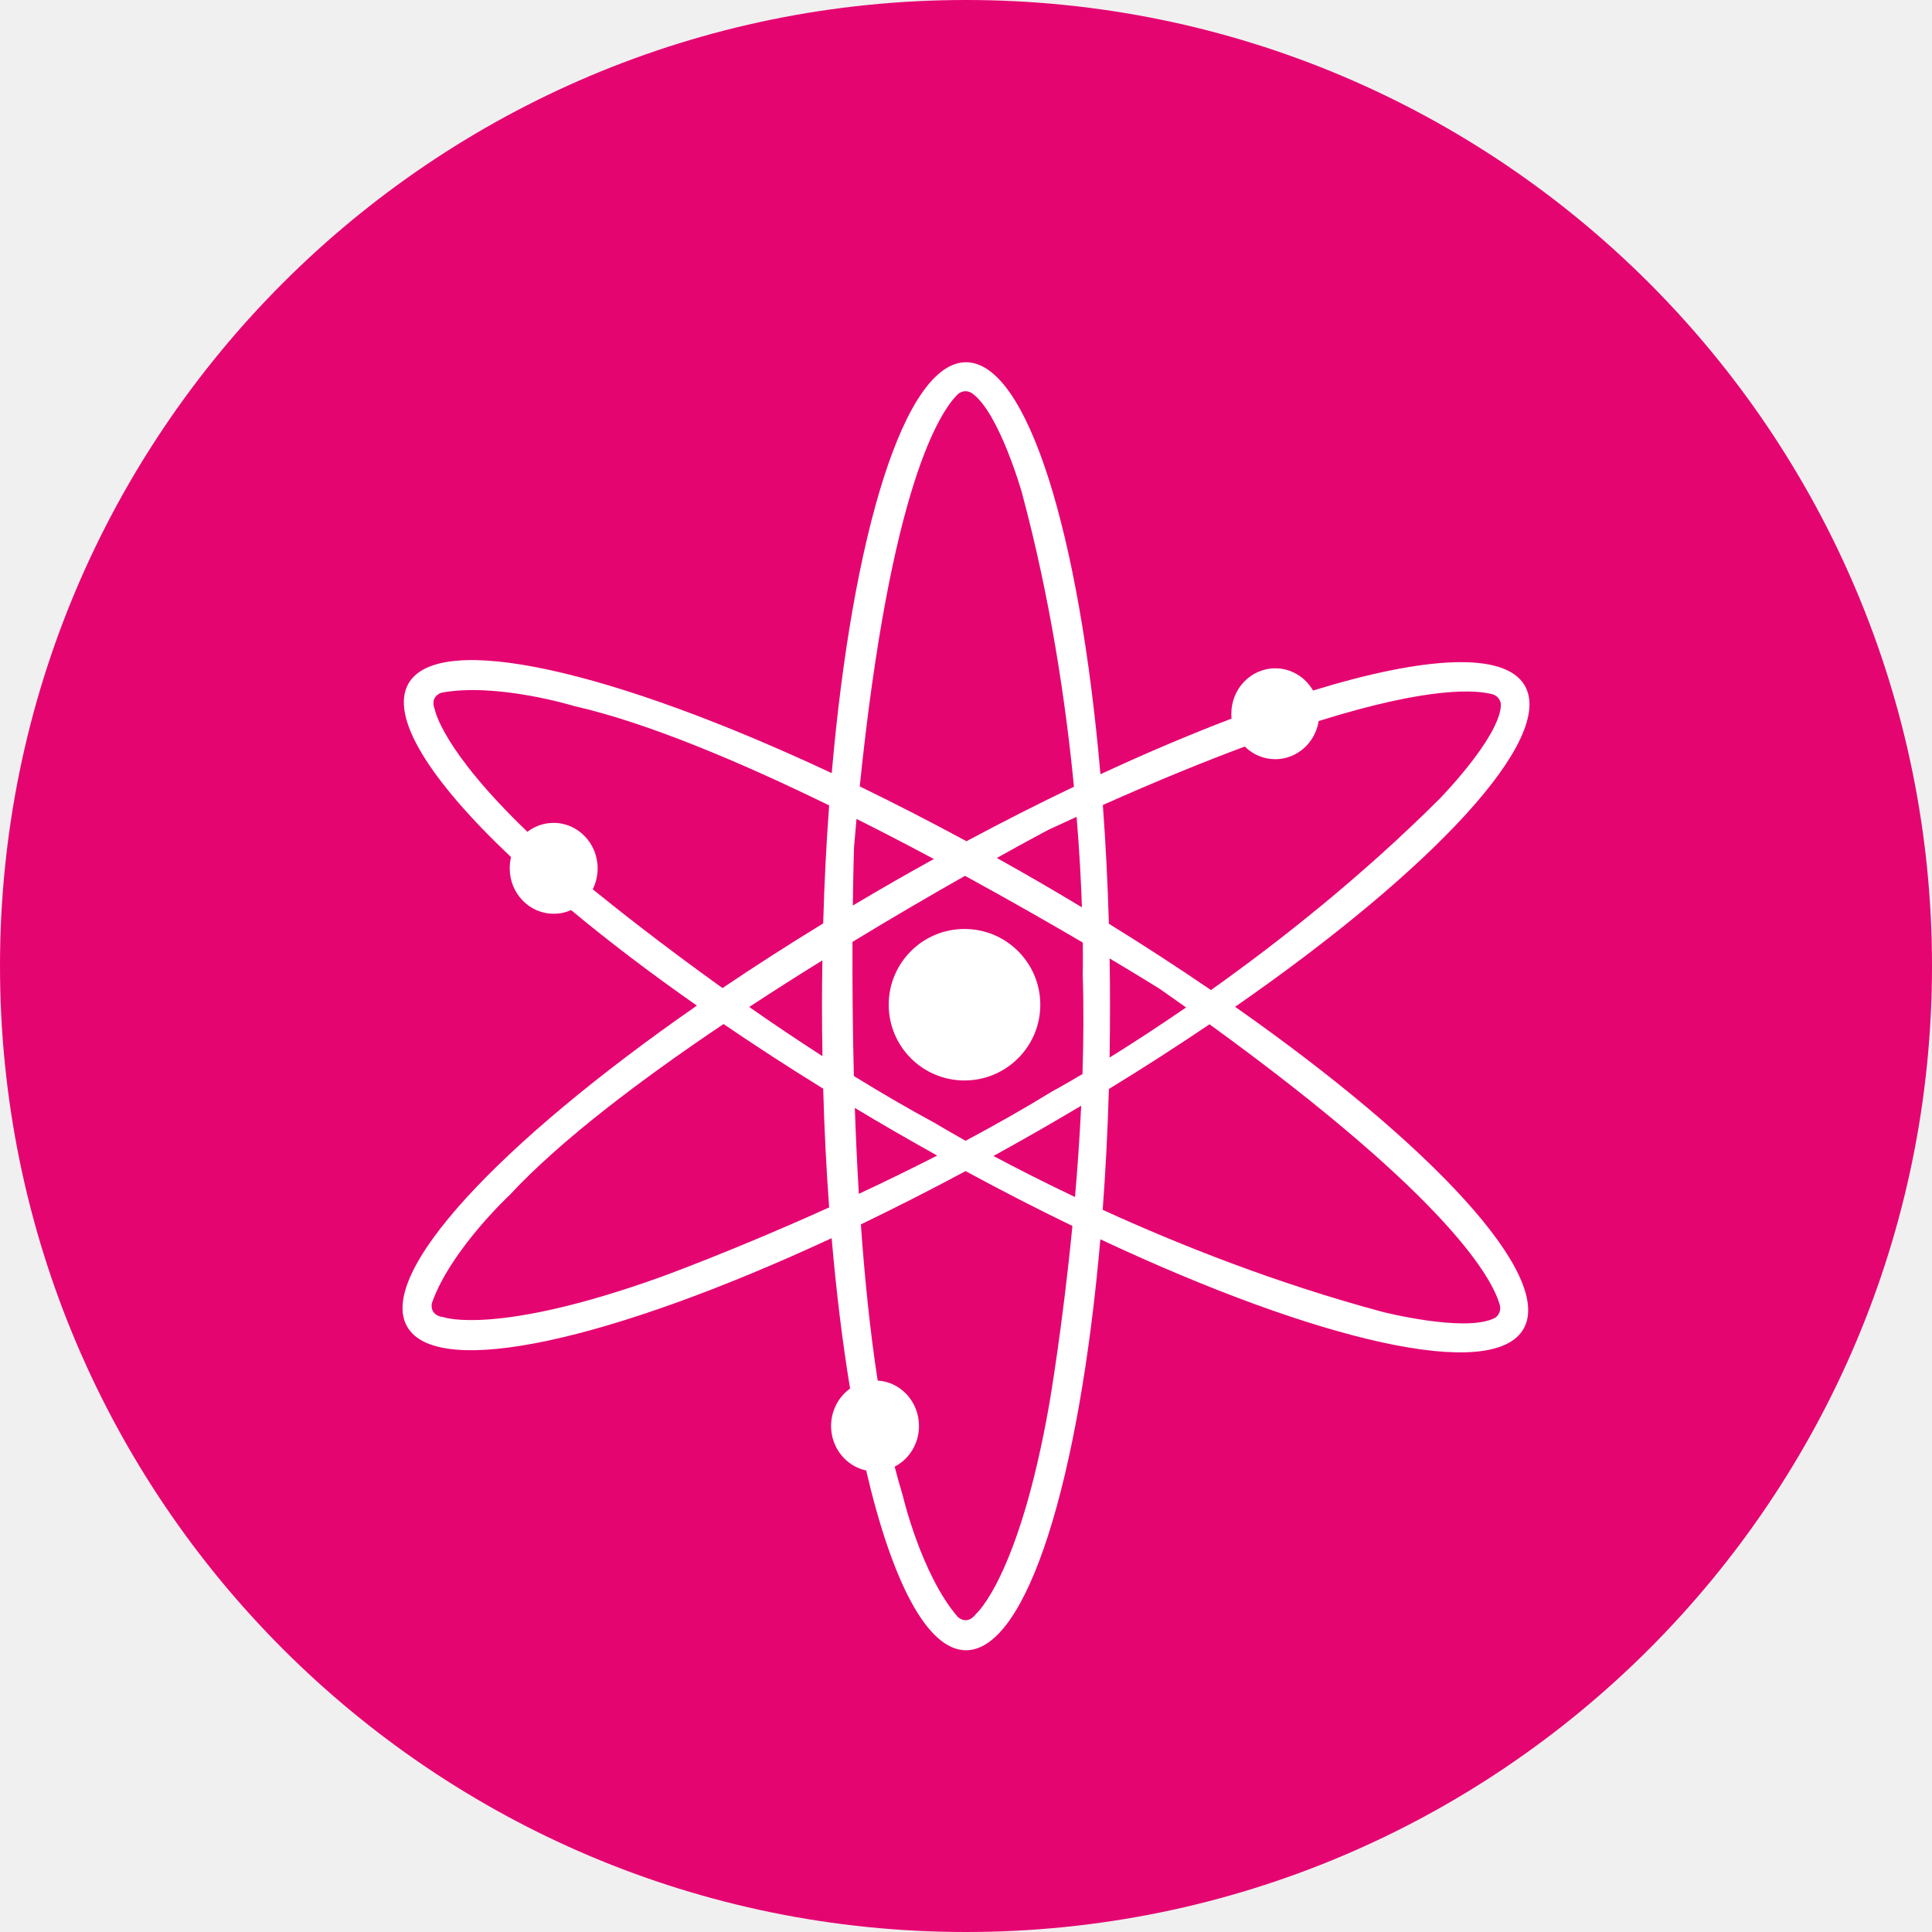
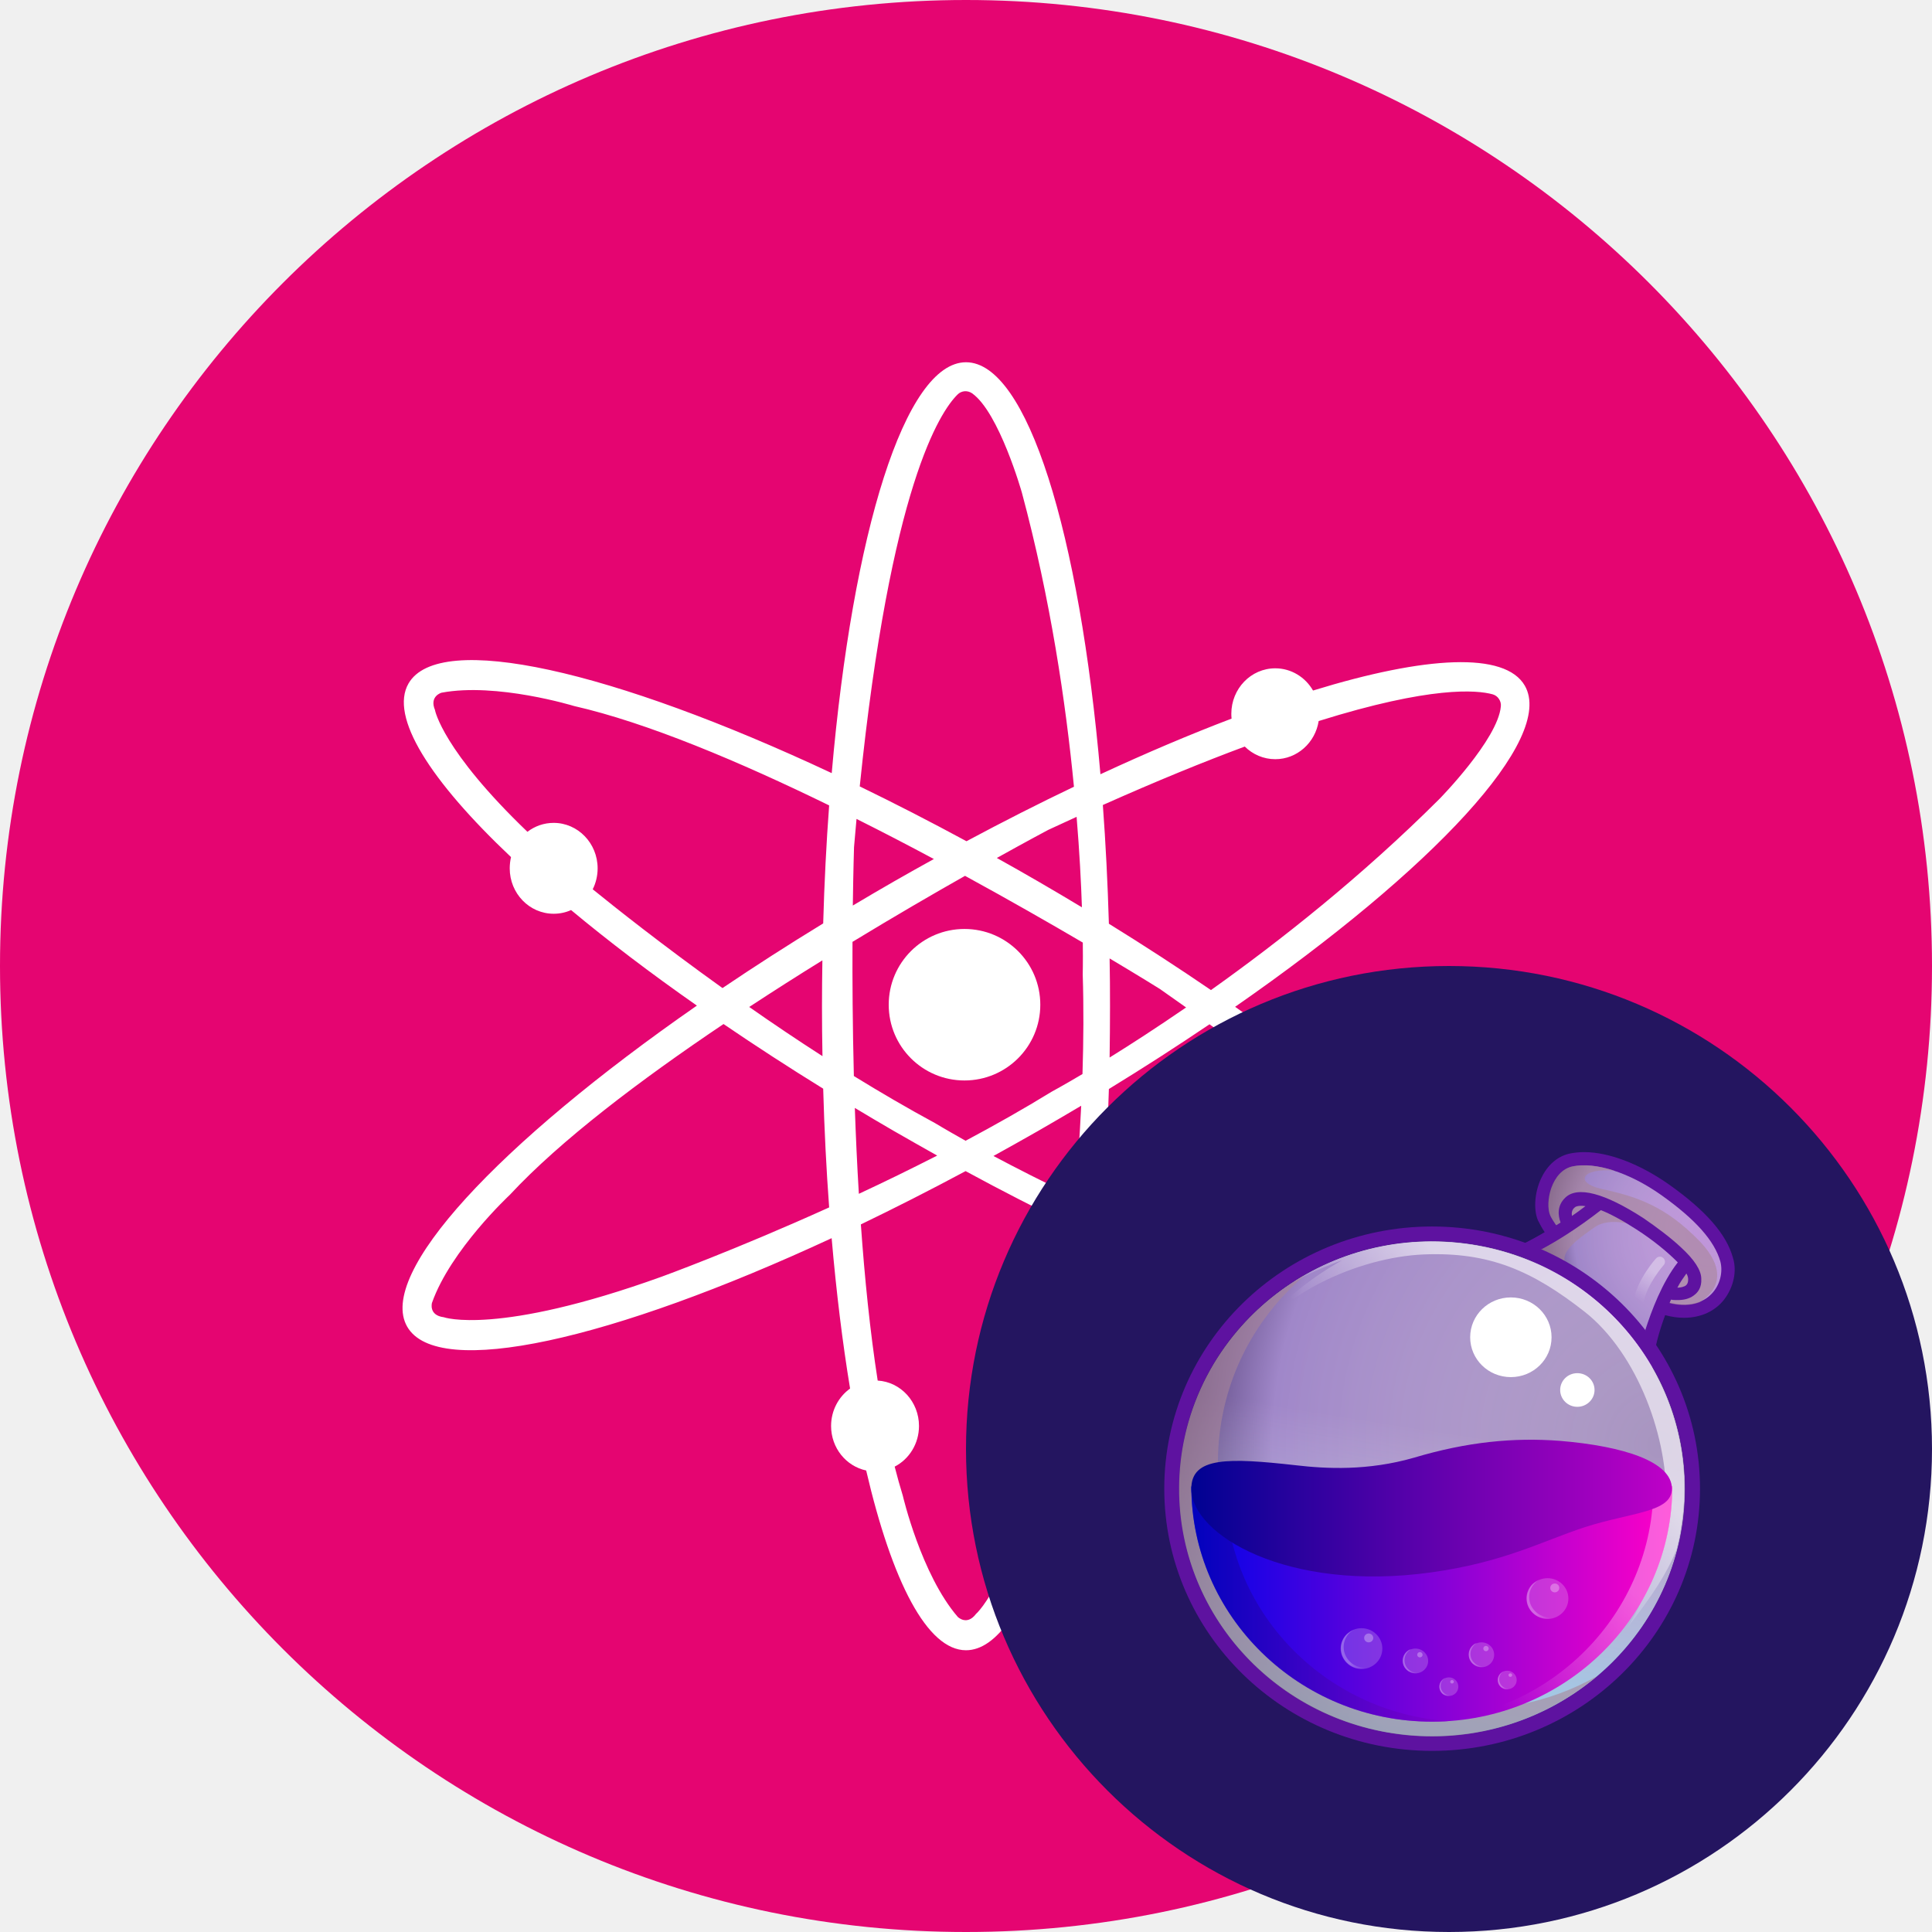
<svg xmlns="http://www.w3.org/2000/svg" width="24" height="24" viewBox="0 0 24 24" fill="none">
-   <path d="M24 12C24 18.627 18.627 24 12 24C5.373 24 0 18.627 0 12C0 5.373 5.373 0 12 0C18.627 0 24 5.373 24 12Z" fill="#E50571" />
+   <circle cx="12" cy="12" r="12" fill="#E50571" />
  <path d="M11.981 13.422C12.501 13.422 12.923 13.001 12.923 12.481C12.923 11.961 12.501 11.54 11.981 11.54C11.461 11.54 11.04 11.961 11.04 12.481C11.04 13.001 11.461 13.422 11.981 13.422Z" fill="white" />
-   <path fill-rule="evenodd" clip-rule="evenodd" d="M6.332 10.787C6.332 10.738 6.338 10.692 6.348 10.647C5.338 9.692 4.837 8.902 5.075 8.49C5.456 7.832 7.616 8.331 10.332 9.604C10.592 6.617 11.241 4.5 12 4.5C12.761 4.5 13.411 6.624 13.67 9.618C14.241 9.353 14.788 9.121 15.299 8.927C15.297 8.907 15.296 8.887 15.296 8.867C15.296 8.555 15.54 8.302 15.842 8.302C16.041 8.302 16.216 8.413 16.311 8.578C17.712 8.147 18.698 8.093 18.942 8.518C19.32 9.177 17.807 10.795 15.343 12.507C17.798 14.229 19.306 15.852 18.925 16.509C18.544 17.168 16.385 16.668 13.669 15.395C13.409 18.382 12.76 20.5 12 20.5C11.519 20.5 11.082 19.65 10.76 18.267C10.511 18.214 10.324 17.987 10.324 17.714C10.324 17.521 10.418 17.351 10.56 17.249C10.466 16.679 10.389 16.052 10.331 15.381C7.603 16.647 5.436 17.14 5.058 16.48C4.68 15.822 6.193 14.204 8.657 12.492C8.079 12.088 7.554 11.688 7.094 11.305C7.028 11.335 6.955 11.351 6.878 11.351C6.576 11.351 6.332 11.098 6.332 10.787ZM10.3 10.005C10.265 10.476 10.24 10.966 10.226 11.471C9.789 11.738 9.371 12.007 8.975 12.274C8.224 11.736 7.635 11.268 7.363 11.047C7.402 10.969 7.424 10.88 7.424 10.787C7.424 10.475 7.179 10.222 6.878 10.222C6.756 10.222 6.643 10.263 6.552 10.333C5.495 9.319 5.404 8.823 5.404 8.823L5.404 8.821C5.33 8.647 5.485 8.605 5.485 8.605C6.169 8.476 7.13 8.77 7.13 8.77C8.035 8.976 9.184 9.46 10.3 10.005ZM11.114 18.219C11.293 18.127 11.416 17.935 11.416 17.714C11.416 17.413 11.189 17.167 10.903 17.15C10.808 16.54 10.741 15.875 10.694 15.21C11.117 15.006 11.552 14.785 11.995 14.548C12.446 14.793 12.89 15.02 13.322 15.229C13.197 16.51 13.033 17.451 13.033 17.451C12.655 19.596 12.124 20.049 12.124 20.049C12.011 20.199 11.898 20.086 11.898 20.086C11.443 19.559 11.215 18.58 11.215 18.58C11.18 18.466 11.146 18.345 11.114 18.219ZM15.463 9.274C14.957 9.462 14.373 9.7 13.7 10C13.735 10.474 13.76 10.967 13.775 11.475C14.218 11.749 14.642 12.025 15.043 12.299C15.894 11.694 16.914 10.89 17.881 9.925C17.881 9.925 18.607 9.186 18.644 8.776C18.648 8.743 18.639 8.709 18.62 8.682C18.602 8.654 18.574 8.634 18.542 8.625C18.344 8.571 17.777 8.52 16.381 8.957C16.339 9.226 16.113 9.431 15.842 9.431C15.695 9.431 15.561 9.371 15.463 9.274ZM10.64 10.173C10.63 10.287 10.619 10.405 10.609 10.524C10.609 10.524 10.6 10.796 10.594 11.249C10.763 11.148 10.934 11.048 11.108 10.948C11.273 10.854 11.437 10.761 11.601 10.671C11.291 10.505 10.968 10.337 10.64 10.173ZM12.006 10.45C11.555 10.206 11.111 9.978 10.68 9.769C11.063 6.039 11.677 5.116 11.895 4.901C11.918 4.877 11.95 4.863 11.983 4.86C12.016 4.858 12.049 4.867 12.076 4.886C12.412 5.124 12.694 6.119 12.694 6.119C13.05 7.443 13.24 8.732 13.341 9.773C12.907 9.98 12.46 10.207 12.006 10.45ZM11.988 10.88C11.592 11.104 11.11 11.384 10.59 11.7C10.588 12.166 10.591 12.74 10.607 13.367C10.937 13.57 11.275 13.768 11.614 13.951C11.614 13.951 11.749 14.033 11.995 14.171C12.357 13.978 12.718 13.774 13.065 13.561C13.065 13.561 13.204 13.486 13.447 13.342C13.46 12.93 13.463 12.514 13.45 12.105C13.45 12.105 13.454 11.963 13.451 11.709C13.049 11.473 12.546 11.185 11.988 10.88ZM13.44 11.271C13.262 11.164 13.082 11.057 12.899 10.951C12.726 10.851 12.554 10.753 12.383 10.658C12.78 10.437 13.022 10.309 13.022 10.309C13.142 10.253 13.259 10.199 13.374 10.147C13.41 10.582 13.43 10.964 13.44 11.271ZM13.784 11.906C13.788 12.102 13.789 12.3 13.789 12.5C13.789 12.714 13.787 12.927 13.784 13.137C14.047 12.974 14.37 12.765 14.734 12.515C14.628 12.44 14.52 12.363 14.408 12.285C14.408 12.285 14.175 12.139 13.784 11.906ZM15.025 12.724C14.629 12.992 14.211 13.261 13.775 13.528C13.76 14.046 13.734 14.548 13.698 15.029C14.648 15.463 15.856 15.943 17.176 16.297C17.176 16.297 18.179 16.552 18.553 16.38C18.584 16.367 18.608 16.343 18.622 16.313C18.637 16.283 18.64 16.248 18.632 16.216C18.554 15.921 18.063 14.927 15.025 12.724ZM13.354 14.87C13.386 14.508 13.412 14.126 13.431 13.736C13.254 13.841 13.074 13.946 12.892 14.051C12.708 14.156 12.524 14.259 12.341 14.36C12.614 14.505 12.957 14.681 13.354 14.87ZM11.642 14.355C11.464 14.255 11.284 14.153 11.103 14.049C10.94 13.954 10.778 13.859 10.619 13.763C10.631 14.11 10.647 14.469 10.669 14.83C10.983 14.684 11.311 14.524 11.642 14.355ZM10.217 13.12C10.213 12.915 10.211 12.709 10.211 12.5C10.211 12.308 10.213 12.118 10.216 11.93C9.918 12.114 9.612 12.309 9.307 12.509C9.594 12.71 9.9 12.916 10.217 13.12ZM8.988 12.721C9.38 12.988 9.794 13.257 10.226 13.524C10.24 14.032 10.265 14.525 10.3 14.999C9.122 15.532 8.218 15.86 8.218 15.86C6.168 16.598 5.512 16.363 5.512 16.363C5.323 16.339 5.366 16.185 5.366 16.185C5.597 15.528 6.332 14.844 6.332 14.844C6.963 14.165 7.957 13.414 8.988 12.721Z" fill="white" />
+   <path fill-rule="evenodd" clip-rule="evenodd" d="M6.332 10.787C6.332 10.738 6.338 10.692 6.348 10.647C5.338 9.692 4.837 8.902 5.075 8.49C5.456 7.832 7.616 8.331 10.332 9.604C10.592 6.617 11.241 4.5 12 4.5C12.761 4.5 13.411 6.624 13.67 9.618C14.241 9.353 14.788 9.121 15.299 8.927C15.297 8.907 15.296 8.887 15.296 8.867C15.296 8.555 15.54 8.302 15.842 8.302C16.041 8.302 16.216 8.413 16.311 8.578C17.712 8.147 18.698 8.093 18.942 8.518C19.32 9.177 17.807 10.795 15.343 12.507C17.798 14.229 19.306 15.852 18.925 16.509C18.544 17.168 16.385 16.668 13.669 15.395C13.409 18.382 12.76 20.5 12 20.5C11.519 20.5 11.082 19.65 10.76 18.267C10.511 18.214 10.324 17.987 10.324 17.714C10.324 17.521 10.418 17.351 10.56 17.249C10.466 16.679 10.389 16.052 10.331 15.381C7.603 16.647 5.436 17.14 5.058 16.48C4.68 15.822 6.193 14.204 8.657 12.492C8.079 12.088 7.554 11.688 7.094 11.305C7.028 11.335 6.955 11.351 6.878 11.351C6.576 11.351 6.332 11.098 6.332 10.787ZM10.3 10.005C10.265 10.476 10.24 10.966 10.226 11.471C9.789 11.738 9.371 12.007 8.975 12.274C8.224 11.736 7.635 11.268 7.363 11.047C7.402 10.969 7.424 10.88 7.424 10.787C7.424 10.475 7.179 10.222 6.878 10.222C6.756 10.222 6.643 10.263 6.552 10.333C5.495 9.319 5.404 8.823 5.404 8.823L5.404 8.821C5.33 8.647 5.485 8.605 5.485 8.605C6.169 8.476 7.13 8.77 7.13 8.77C8.035 8.976 9.184 9.46 10.3 10.005ZM11.114 18.219C11.293 18.127 11.416 17.935 11.416 17.714C11.416 17.413 11.189 17.167 10.903 17.15C10.808 16.54 10.741 15.875 10.694 15.21C11.117 15.006 11.552 14.785 11.995 14.548C12.446 14.793 12.89 15.02 13.322 15.229C13.197 16.51 13.033 17.451 13.033 17.451C12.655 19.596 12.124 20.049 12.124 20.049C12.011 20.199 11.898 20.086 11.898 20.086C11.443 19.559 11.215 18.58 11.215 18.58C11.18 18.466 11.146 18.345 11.114 18.219ZM15.463 9.274C14.957 9.462 14.373 9.7 13.7 10C13.735 10.474 13.76 10.967 13.775 11.475C14.218 11.749 14.642 12.025 15.043 12.299C15.894 11.694 16.914 10.89 17.881 9.925C17.881 9.925 18.607 9.186 18.644 8.776C18.648 8.743 18.639 8.709 18.62 8.682C18.602 8.654 18.574 8.634 18.542 8.625C18.344 8.571 17.777 8.52 16.381 8.957C16.339 9.226 16.113 9.431 15.842 9.431C15.695 9.431 15.561 9.371 15.463 9.274ZM10.64 10.173C10.63 10.287 10.619 10.405 10.609 10.524C10.609 10.524 10.6 10.796 10.594 11.249C10.763 11.148 10.934 11.048 11.108 10.948C11.273 10.854 11.437 10.761 11.601 10.671C11.291 10.505 10.968 10.337 10.64 10.173ZM12.006 10.45C11.555 10.206 11.111 9.978 10.68 9.769C11.063 6.039 11.677 5.116 11.895 4.901C11.918 4.877 11.95 4.863 11.983 4.86C12.016 4.858 12.049 4.867 12.076 4.886C12.412 5.124 12.694 6.119 12.694 6.119C13.05 7.443 13.24 8.732 13.341 9.773C12.907 9.98 12.46 10.207 12.006 10.45ZM11.988 10.88C11.592 11.104 11.11 11.384 10.59 11.7C10.588 12.166 10.591 12.74 10.607 13.367C10.937 13.57 11.276 13.768 11.614 13.951C11.614 13.951 11.749 14.033 11.995 14.171C12.357 13.978 12.718 13.774 13.065 13.561C13.065 13.561 13.204 13.486 13.447 13.342C13.46 12.93 13.463 12.514 13.45 12.105C13.45 12.105 13.454 11.963 13.451 11.709C13.049 11.473 12.546 11.185 11.988 10.88ZM13.44 11.271C13.262 11.164 13.082 11.057 12.899 10.951C12.726 10.851 12.554 10.753 12.383 10.658C12.78 10.437 13.022 10.309 13.022 10.309C13.142 10.253 13.259 10.199 13.374 10.147C13.41 10.582 13.43 10.964 13.44 11.271ZM13.784 11.906C13.788 12.102 13.789 12.3 13.789 12.5C13.789 12.714 13.787 12.927 13.784 13.137C14.047 12.974 14.37 12.765 14.734 12.515C14.628 12.44 14.52 12.363 14.408 12.285C14.408 12.285 14.175 12.139 13.784 11.906ZM15.025 12.724C14.629 12.992 14.211 13.261 13.775 13.528C13.76 14.046 13.734 14.548 13.698 15.029C14.648 15.463 15.856 15.943 17.176 16.297C17.176 16.297 18.179 16.552 18.553 16.38C18.584 16.367 18.608 16.343 18.622 16.313C18.637 16.283 18.64 16.248 18.632 16.216C18.554 15.921 18.063 14.927 15.025 12.724ZM13.354 14.87C13.386 14.508 13.412 14.126 13.431 13.736C13.254 13.841 13.074 13.946 12.892 14.051C12.708 14.156 12.524 14.259 12.341 14.36C12.614 14.505 12.957 14.681 13.354 14.87ZM11.642 14.355C11.464 14.255 11.284 14.153 11.103 14.049C10.94 13.954 10.778 13.859 10.619 13.763C10.631 14.11 10.647 14.469 10.669 14.83C10.983 14.684 11.311 14.524 11.642 14.355ZM10.217 13.12C10.213 12.915 10.211 12.709 10.211 12.5C10.211 12.308 10.213 12.118 10.216 11.93C9.918 12.114 9.612 12.309 9.307 12.509C9.594 12.71 9.9 12.916 10.217 13.12ZM8.988 12.721C9.38 12.988 9.794 13.257 10.226 13.524C10.24 14.032 10.265 14.525 10.3 14.999C9.122 15.532 8.218 15.86 8.218 15.86C6.168 16.598 5.512 16.363 5.512 16.363C5.323 16.339 5.366 16.185 5.366 16.185C5.597 15.528 6.332 14.844 6.332 14.844C6.963 14.165 7.957 13.414 8.988 12.721Z" fill="white" />
+   <path d="M12 18C12 14.686 14.686 12 18 12V12C21.314 12 24 14.686 24 18V18C24 21.314 21.314 24 18 24V24C14.686 24 12 21.314 12 18V18Z" fill="#241560" />
+   <path d="M21.528 15.627C21.449 15.336 21.196 15.044 20.741 14.72C20.376 14.461 19.988 14.312 19.679 14.312C19.617 14.312 19.561 14.318 19.505 14.329C19.364 14.357 19.24 14.456 19.162 14.604C19.066 14.78 19.044 15.017 19.105 15.16C19.128 15.204 19.156 15.259 19.19 15.308C18.892 15.484 18.723 15.534 18.701 15.539C19.476 15.792 20.123 16.32 20.527 17.008L20.533 16.942C20.55 16.761 20.606 16.552 20.685 16.337C20.764 16.359 20.842 16.37 20.921 16.37C21.129 16.37 21.309 16.287 21.421 16.139C21.534 15.99 21.579 15.792 21.528 15.627Z" fill="#5E12A0" />
+   <path d="M20.719 16.177C21.23 16.315 21.438 15.93 21.371 15.671C21.298 15.413 21.062 15.149 20.646 14.852C20.23 14.555 19.808 14.434 19.538 14.489C19.268 14.543 19.19 14.945 19.257 15.099C19.285 15.16 19.347 15.248 19.431 15.347C19.325 15.418 19.224 15.473 19.139 15.523C19.656 15.748 20.106 16.1 20.443 16.541C20.483 16.392 20.539 16.26 20.589 16.144C20.629 16.15 20.674 16.161 20.719 16.177Z" fill="url(#paint0_radial_10800_20932)" />
+   <path d="M17.79 21.568C19.525 21.568 20.932 20.192 20.932 18.493C20.932 16.795 19.525 15.418 17.79 15.418C16.055 15.418 14.648 16.795 14.648 18.493C14.648 20.192 16.055 21.568 17.79 21.568Z" fill="url(#paint1_radial_10800_20932)" />
+   <path opacity="0.6" d="M21.113 15.418C20.685 14.978 20.326 14.862 19.893 14.769C19.555 14.692 19.645 14.505 20.056 14.543C19.859 14.477 19.674 14.461 19.539 14.488C19.269 14.543 19.19 14.945 19.258 15.099C19.286 15.159 19.348 15.248 19.432 15.347C19.28 15.446 19.151 15.517 19.044 15.572C19.095 15.594 19.156 15.622 19.229 15.66C19.421 15.759 19.628 15.924 19.628 15.924C19.314 15.66 19.381 15.539 19.814 15.242C19.949 15.149 20.196 15.159 20.427 15.275C20.657 15.39 20.927 15.682 20.927 15.682L20.668 16.166C20.685 16.172 20.702 16.177 20.719 16.183C20.882 16.227 21.011 16.216 21.113 16.177C21.23 16.106 21.54 15.864 21.113 15.418Z" fill="#A98698" />
+   <path d="M19.887 15.033C19.999 15.077 20.145 15.154 20.325 15.27C20.539 15.407 20.724 15.561 20.842 15.682C20.645 15.935 20.516 16.282 20.438 16.524C20.477 16.579 20.522 16.634 20.561 16.689C20.601 16.551 20.668 16.348 20.758 16.144C20.78 16.15 20.808 16.15 20.837 16.15C20.904 16.15 20.983 16.139 21.045 16.089C21.09 16.056 21.14 15.996 21.134 15.886C21.134 15.781 21.05 15.649 20.876 15.49C20.752 15.374 20.584 15.248 20.415 15.132C19.932 14.819 19.594 14.73 19.443 14.879C19.341 14.978 19.353 15.099 19.386 15.187C19.206 15.303 19.055 15.385 18.954 15.44C19.021 15.462 19.083 15.49 19.15 15.517C19.33 15.424 19.589 15.264 19.887 15.033ZM20.949 15.82C20.966 15.847 20.971 15.875 20.971 15.891C20.971 15.941 20.955 15.957 20.943 15.968C20.921 15.985 20.876 15.996 20.837 15.996C20.87 15.93 20.91 15.875 20.949 15.82ZM19.561 15C19.578 14.983 19.622 14.973 19.695 14.983C19.639 15.027 19.583 15.066 19.527 15.105C19.521 15.066 19.527 15.027 19.561 15Z" fill="#5E12A0" />
+   <path d="M17.79 15.236C15.952 15.236 14.463 16.694 14.463 18.493C14.463 20.292 15.952 21.75 17.79 21.75C19.628 21.75 21.118 20.292 21.118 18.493C21.118 16.694 19.623 15.236 17.79 15.236ZM17.79 21.568C16.053 21.568 14.648 20.193 14.648 18.493C14.648 16.793 16.053 15.418 17.79 15.418C19.527 15.418 20.932 16.793 20.932 18.493C20.932 20.193 19.521 21.568 17.79 21.568Z" fill="#5E12A0" />
+   <path opacity="0.6" d="M17.79 21.568C19.525 21.568 20.932 20.192 20.932 18.493C20.932 16.795 19.525 15.418 17.79 15.418C16.055 15.418 14.648 16.795 14.648 18.493C14.648 20.192 16.055 21.568 17.79 21.568Z" fill="url(#paint2_linear_10800_20932)" />
+   <path opacity="0.6" d="M17.768 21.194C16.053 20.925 14.89 19.346 15.171 17.668C15.294 16.925 15.677 16.293 16.216 15.836C15.429 16.282 14.845 17.057 14.687 18.004C14.412 19.681 15.575 21.26 17.284 21.53C18.24 21.684 19.162 21.392 19.842 20.82C19.24 21.161 18.51 21.31 17.768 21.194Z" fill="#A98698" />
+   <path opacity="0.6" d="M18.29 15.462C17.498 15.336 16.728 15.512 16.098 15.902C16.087 15.913 16.076 15.924 16.076 15.924C16.317 15.781 16.672 15.655 16.672 15.655C15.761 16.172 15.48 16.761 15.48 16.761C15.834 16.089 16.874 15.616 17.689 15.583C18.504 15.55 19.038 15.787 19.69 16.299C20.342 16.816 20.735 17.872 20.696 18.708C20.663 19.544 20.213 20.221 20.213 20.221C20.522 19.83 20.707 19.544 20.826 19.253C20.848 19.165 20.87 19.077 20.882 18.983C21.163 17.311 20.005 15.732 18.29 15.462Z" fill="url(#paint3_linear_10800_20932)" />
+   <path d="M20.774 18.465C20.774 20.077 19.437 21.387 17.79 21.387C16.143 21.387 14.799 20.077 14.799 18.465H20.774Z" fill="url(#paint4_linear_10800_20932)" />
+   <g opacity="0.6">
+     <path opacity="0.6" d="M20.539 18.466C20.539 20.039 19.268 21.326 17.672 21.387C17.711 21.387 17.751 21.387 17.79 21.387C19.437 21.387 20.775 20.078 20.775 18.466H20.539Z" fill="url(#paint5_linear_10800_20932)" />
+   </g>
+   <g opacity="0.7">
+     <path opacity="0.7" d="M15.222 18.466H14.8C14.8 20.078 16.138 21.387 17.785 21.387C17.858 21.387 17.926 21.387 17.993 21.381C16.447 21.271 15.222 20.006 15.222 18.466Z" fill="url(#paint6_linear_10800_20932)" />
+   </g>
+   <path d="M20.769 18.493C20.769 18.158 20.173 17.965 19.38 17.899C18.807 17.855 18.228 17.91 17.565 18.108C16.991 18.273 16.474 18.246 16.098 18.202C15.26 18.108 14.799 18.097 14.799 18.493C14.799 19.066 15.991 19.781 17.778 19.533C18.683 19.407 19.15 19.148 19.684 18.972C20.263 18.785 20.769 18.79 20.769 18.493Z" fill="url(#paint7_linear_10800_20932)" />
+   <path d="M18.768 17.107C19.048 17.107 19.274 16.886 19.274 16.612C19.274 16.339 19.048 16.117 18.768 16.117C18.489 16.117 18.263 16.339 18.263 16.612C18.263 16.886 18.489 17.107 18.768 17.107Z" fill="white" />
+   <path d="M19.594 17.476C19.712 17.476 19.808 17.382 19.808 17.267C19.808 17.151 19.712 17.058 19.594 17.058C19.476 17.058 19.381 17.151 19.381 17.267C19.381 17.382 19.476 17.476 19.594 17.476Z" fill="white" />
+   <g opacity="0.6">
+     <path opacity="0.6" d="M20.358 16.216C20.352 16.216 20.347 16.216 20.347 16.216C20.313 16.21 20.291 16.177 20.296 16.139C20.347 15.886 20.56 15.644 20.572 15.633C20.594 15.605 20.639 15.605 20.661 15.627C20.689 15.649 20.689 15.693 20.667 15.715C20.661 15.721 20.465 15.947 20.42 16.166C20.414 16.2 20.386 16.216 20.358 16.216Z" fill="url(#paint8_linear_10800_20932)" />
+   </g>
+   <path opacity="0.2" d="M17.583 20.787C17.67 20.787 17.741 20.718 17.741 20.633C17.741 20.548 17.67 20.479 17.583 20.479C17.496 20.479 17.426 20.548 17.426 20.633C17.426 20.718 17.496 20.787 17.583 20.787Z" fill="white" />
+   <g opacity="0.4">
+     <path opacity="0.6" d="M17.493 20.734C17.432 20.673 17.432 20.574 17.493 20.514C17.505 20.503 17.516 20.497 17.527 20.486C17.505 20.491 17.488 20.503 17.471 20.519C17.409 20.58 17.409 20.679 17.471 20.739C17.521 20.789 17.6 20.8 17.662 20.767C17.606 20.789 17.538 20.778 17.493 20.734Z" fill="url(#paint9_linear_10800_20932)" />
+   </g>
+   <path opacity="0.3" d="M17.638 20.589C17.657 20.589 17.672 20.574 17.672 20.556C17.672 20.538 17.657 20.523 17.638 20.523C17.62 20.523 17.605 20.538 17.605 20.556C17.605 20.574 17.62 20.589 17.638 20.589Z" fill="white" />
+   <path opacity="0.2" d="M18.404 20.711C18.491 20.711 18.561 20.642 18.561 20.556C18.561 20.471 18.491 20.402 18.404 20.402C18.317 20.402 18.246 20.471 18.246 20.556C18.246 20.642 18.317 20.711 18.404 20.711Z" fill="white" />
+   <g opacity="0.4">
+     <path opacity="0.6" d="M18.313 20.656C18.251 20.596 18.251 20.497 18.313 20.436C18.324 20.425 18.335 20.419 18.346 20.409C18.324 20.414 18.307 20.425 18.29 20.442C18.229 20.502 18.229 20.601 18.29 20.662C18.341 20.711 18.419 20.722 18.481 20.689C18.425 20.711 18.358 20.7 18.313 20.656Z" fill="url(#paint10_linear_10800_20932)" />
+   </g>
+   <path opacity="0.3" d="M18.459 20.512C18.478 20.512 18.493 20.497 18.493 20.479C18.493 20.461 18.478 20.446 18.459 20.446C18.441 20.446 18.426 20.461 18.426 20.479C18.426 20.497 18.441 20.512 18.459 20.512Z" fill="white" />
+   <path opacity="0.2" d="M17.998 21.068C18.064 21.068 18.116 21.016 18.116 20.953C18.116 20.889 18.064 20.837 17.998 20.837C17.933 20.837 17.88 20.889 17.88 20.953C17.88 21.016 17.933 21.068 17.998 21.068Z" fill="white" />
+   <g opacity="0.4">
+     <path opacity="0.6" d="M17.93 21.025C17.885 20.981 17.885 20.904 17.93 20.86C17.936 20.854 17.947 20.849 17.953 20.843C17.936 20.849 17.925 20.86 17.913 20.871C17.869 20.915 17.869 20.992 17.913 21.036C17.953 21.074 18.009 21.08 18.06 21.052C18.015 21.069 17.964 21.058 17.93 21.025Z" fill="url(#paint11_linear_10800_20932)" />
+   </g>
+   <path opacity="0.3" d="M18.037 20.913C18.05 20.913 18.06 20.904 18.06 20.892C18.06 20.88 18.05 20.87 18.037 20.87C18.025 20.87 18.015 20.88 18.015 20.892C18.015 20.904 18.025 20.913 18.037 20.913Z" fill="white" />
+   <path opacity="0.2" d="M18.723 20.985C18.788 20.985 18.841 20.934 18.841 20.87C18.841 20.806 18.788 20.754 18.723 20.754C18.658 20.754 18.605 20.806 18.605 20.87C18.605 20.934 18.658 20.985 18.723 20.985Z" fill="white" />
+   <g opacity="0.4">
+     <path opacity="0.6" d="M18.657 20.942C18.612 20.898 18.612 20.822 18.657 20.777C18.662 20.772 18.673 20.767 18.679 20.761C18.662 20.767 18.651 20.777 18.64 20.788C18.595 20.832 18.595 20.91 18.64 20.953C18.679 20.992 18.735 20.997 18.786 20.97C18.741 20.987 18.69 20.976 18.657 20.942Z" fill="url(#paint12_linear_10800_20932)" />
+   </g>
+   <path opacity="0.3" d="M18.762 20.831C18.774 20.831 18.785 20.821 18.785 20.809C18.785 20.797 18.774 20.787 18.762 20.787C18.75 20.787 18.739 20.797 18.739 20.809C18.739 20.821 18.75 20.831 18.762 20.831Z" fill="white" />
+   <path opacity="0.2" d="M16.913 20.733C17.056 20.733 17.172 20.619 17.172 20.479C17.172 20.34 17.056 20.226 16.913 20.226C16.77 20.226 16.654 20.34 16.654 20.479C16.654 20.619 16.77 20.733 16.913 20.733Z" fill="white" />
+   <g opacity="0.4">
+     <path opacity="0.6" d="M16.767 20.639C16.666 20.54 16.666 20.38 16.767 20.281C16.784 20.265 16.801 20.254 16.823 20.243C16.79 20.254 16.762 20.276 16.733 20.298C16.632 20.397 16.632 20.556 16.733 20.655C16.818 20.738 16.947 20.754 17.048 20.694C16.953 20.732 16.84 20.716 16.767 20.639Z" fill="url(#paint13_linear_10800_20932)" />
+   </g>
+   <path opacity="0.3" d="M17.002 20.402C17.034 20.402 17.059 20.378 17.059 20.347C17.059 20.317 17.034 20.292 17.002 20.292C16.971 20.292 16.946 20.317 16.946 20.347C16.946 20.378 16.971 20.402 17.002 20.402Z" fill="white" />
+   <path opacity="0.2" d="M19.224 20.111C19.367 20.111 19.483 19.997 19.483 19.858C19.483 19.718 19.367 19.605 19.224 19.605C19.081 19.605 18.966 19.718 18.966 19.858C18.966 19.997 19.081 20.111 19.224 20.111Z" fill="white" />
+   <g opacity="0.4">
+     <path opacity="0.6" d="M19.072 20.017C18.97 19.918 18.97 19.759 19.072 19.66C19.088 19.643 19.105 19.632 19.128 19.621C19.094 19.632 19.066 19.654 19.038 19.676C18.937 19.775 18.937 19.935 19.038 20.034C19.122 20.116 19.251 20.133 19.352 20.072C19.257 20.111 19.15 20.094 19.072 20.017Z" fill="url(#paint14_linear_10800_20932)" />
+   </g>
+   <path opacity="0.3" d="M19.314 19.781C19.345 19.781 19.37 19.756 19.37 19.726C19.37 19.695 19.345 19.671 19.314 19.671C19.283 19.671 19.258 19.695 19.258 19.726C19.258 19.756 19.283 19.781 19.314 19.781Z" fill="white" />
+   <defs>
+     <radialGradient id="paint0_radial_10800_20932" cx="0" cy="0" r="1" gradientUnits="userSpaceOnUse" gradientTransform="translate(21.2682 15.3247) scale(2.51229 2.45873)">
+       <stop stop-color="#FFEAFF" stop-opacity="0.6" />
+       <stop offset="0.681" stop-color="#A087C9" />
+       <stop offset="1" stop-color="#10002F" />
+     </radialGradient>
+     <radialGradient id="paint1_radial_10800_20932" cx="0" cy="0" r="1" gradientUnits="userSpaceOnUse" gradientTransform="translate(20.6104 17.947) scale(7.03602 7.32358)">
+       <stop stop-color="#FFEAFF" stop-opacity="0.6" />
+       <stop offset="0.681" stop-color="#A087C9" />
+       <stop offset="1" stop-color="#10002F" />
+     </radialGradient>
+     <linearGradient id="paint2_linear_10800_20932" x1="17.286" y1="21.525" x2="18.25" y2="15.45" gradientUnits="userSpaceOnUse">
+       <stop stop-color="#81FFFF" />
+       <stop offset="0.62" stop-color="white" stop-opacity="0" />
+     </linearGradient>
+     <linearGradient id="paint3_linear_10800_20932" x1="20.005" y1="16.405" x2="17.457" y2="18.793" gradientUnits="userSpaceOnUse">
+       <stop offset="0.289" stop-color="white" />
+       <stop offset="0.78" stop-color="white" stop-opacity="0" />
+     </linearGradient>
+     <linearGradient id="paint4_linear_10800_20932" x1="14.802" y1="19.924" x2="20.773" y2="19.924" gradientUnits="userSpaceOnUse">
+       <stop stop-color="#0002E9" />
+       <stop offset="0.995" stop-color="#FF00C7" />
+     </linearGradient>
+     <linearGradient id="paint5_linear_10800_20932" x1="21.056" y1="18.722" x2="17.872" y2="21.797" gradientUnits="userSpaceOnUse">
+       <stop offset="0.289" stop-color="white" />
+       <stop offset="0.78" stop-color="white" stop-opacity="0" />
+     </linearGradient>
+     <linearGradient id="paint6_linear_10800_20932" x1="14.803" y1="19.925" x2="17.997" y2="19.925" gradientUnits="userSpaceOnUse">
+       <stop stop-color="#000292" />
+       <stop offset="0.995" stop-color="#7D00C7" />
+     </linearGradient>
+     <linearGradient id="paint7_linear_10800_20932" x1="14.806" y1="18.736" x2="20.769" y2="18.736" gradientUnits="userSpaceOnUse">
+       <stop stop-color="#000292" />
+       <stop offset="0.995" stop-color="#BE00C7" />
+     </linearGradient>
+     <linearGradient id="paint8_linear_10800_20932" x1="20.671" y1="15.606" x2="20.255" y2="16.296" gradientUnits="userSpaceOnUse">
+       <stop offset="0.289" stop-color="white" />
+       <stop offset="0.78" stop-color="white" stop-opacity="0" />
+     </linearGradient>
+     <linearGradient id="paint9_linear_10800_20932" x1="17.424" y1="20.639" x2="17.662" y2="20.639" gradientUnits="userSpaceOnUse">
+       <stop offset="0.289" stop-color="white" />
+       <stop offset="0.78" stop-color="white" stop-opacity="0" />
+     </linearGradient>
+     <linearGradient id="paint10_linear_10800_20932" x1="18.243" y1="20.561" x2="18.481" y2="20.561" gradientUnits="userSpaceOnUse">
+       <stop offset="0.289" stop-color="white" />
+       <stop offset="0.78" stop-color="white" stop-opacity="0" />
+     </linearGradient>
+     <linearGradient id="paint11_linear_10800_20932" x1="17.877" y1="20.954" x2="18.055" y2="20.954" gradientUnits="userSpaceOnUse">
+       <stop offset="0.289" stop-color="white" />
+       <stop offset="0.78" stop-color="white" stop-opacity="0" />
+     </linearGradient>
+     <linearGradient id="paint12_linear_10800_20932" x1="18.603" y1="20.872" x2="18.781" y2="20.872" gradientUnits="userSpaceOnUse">
+       <stop offset="0.289" stop-color="white" />
+       <stop offset="0.78" stop-color="white" stop-opacity="0" />
+     </linearGradient>
+     <linearGradient id="paint13_linear_10800_20932" x1="16.655" y1="20.486" x2="17.043" y2="20.486" gradientUnits="userSpaceOnUse">
+       <stop offset="0.289" stop-color="white" />
+       <stop offset="0.78" stop-color="white" stop-opacity="0" />
+     </linearGradient>
+     <linearGradient id="paint14_linear_10800_20932" x1="18.962" y1="19.864" x2="19.35" y2="19.864" gradientUnits="userSpaceOnUse">
+       <stop offset="0.289" stop-color="white" />
+       <stop offset="0.78" stop-color="white" stop-opacity="0" />
+     </linearGradient>
+   </defs>
</svg>
